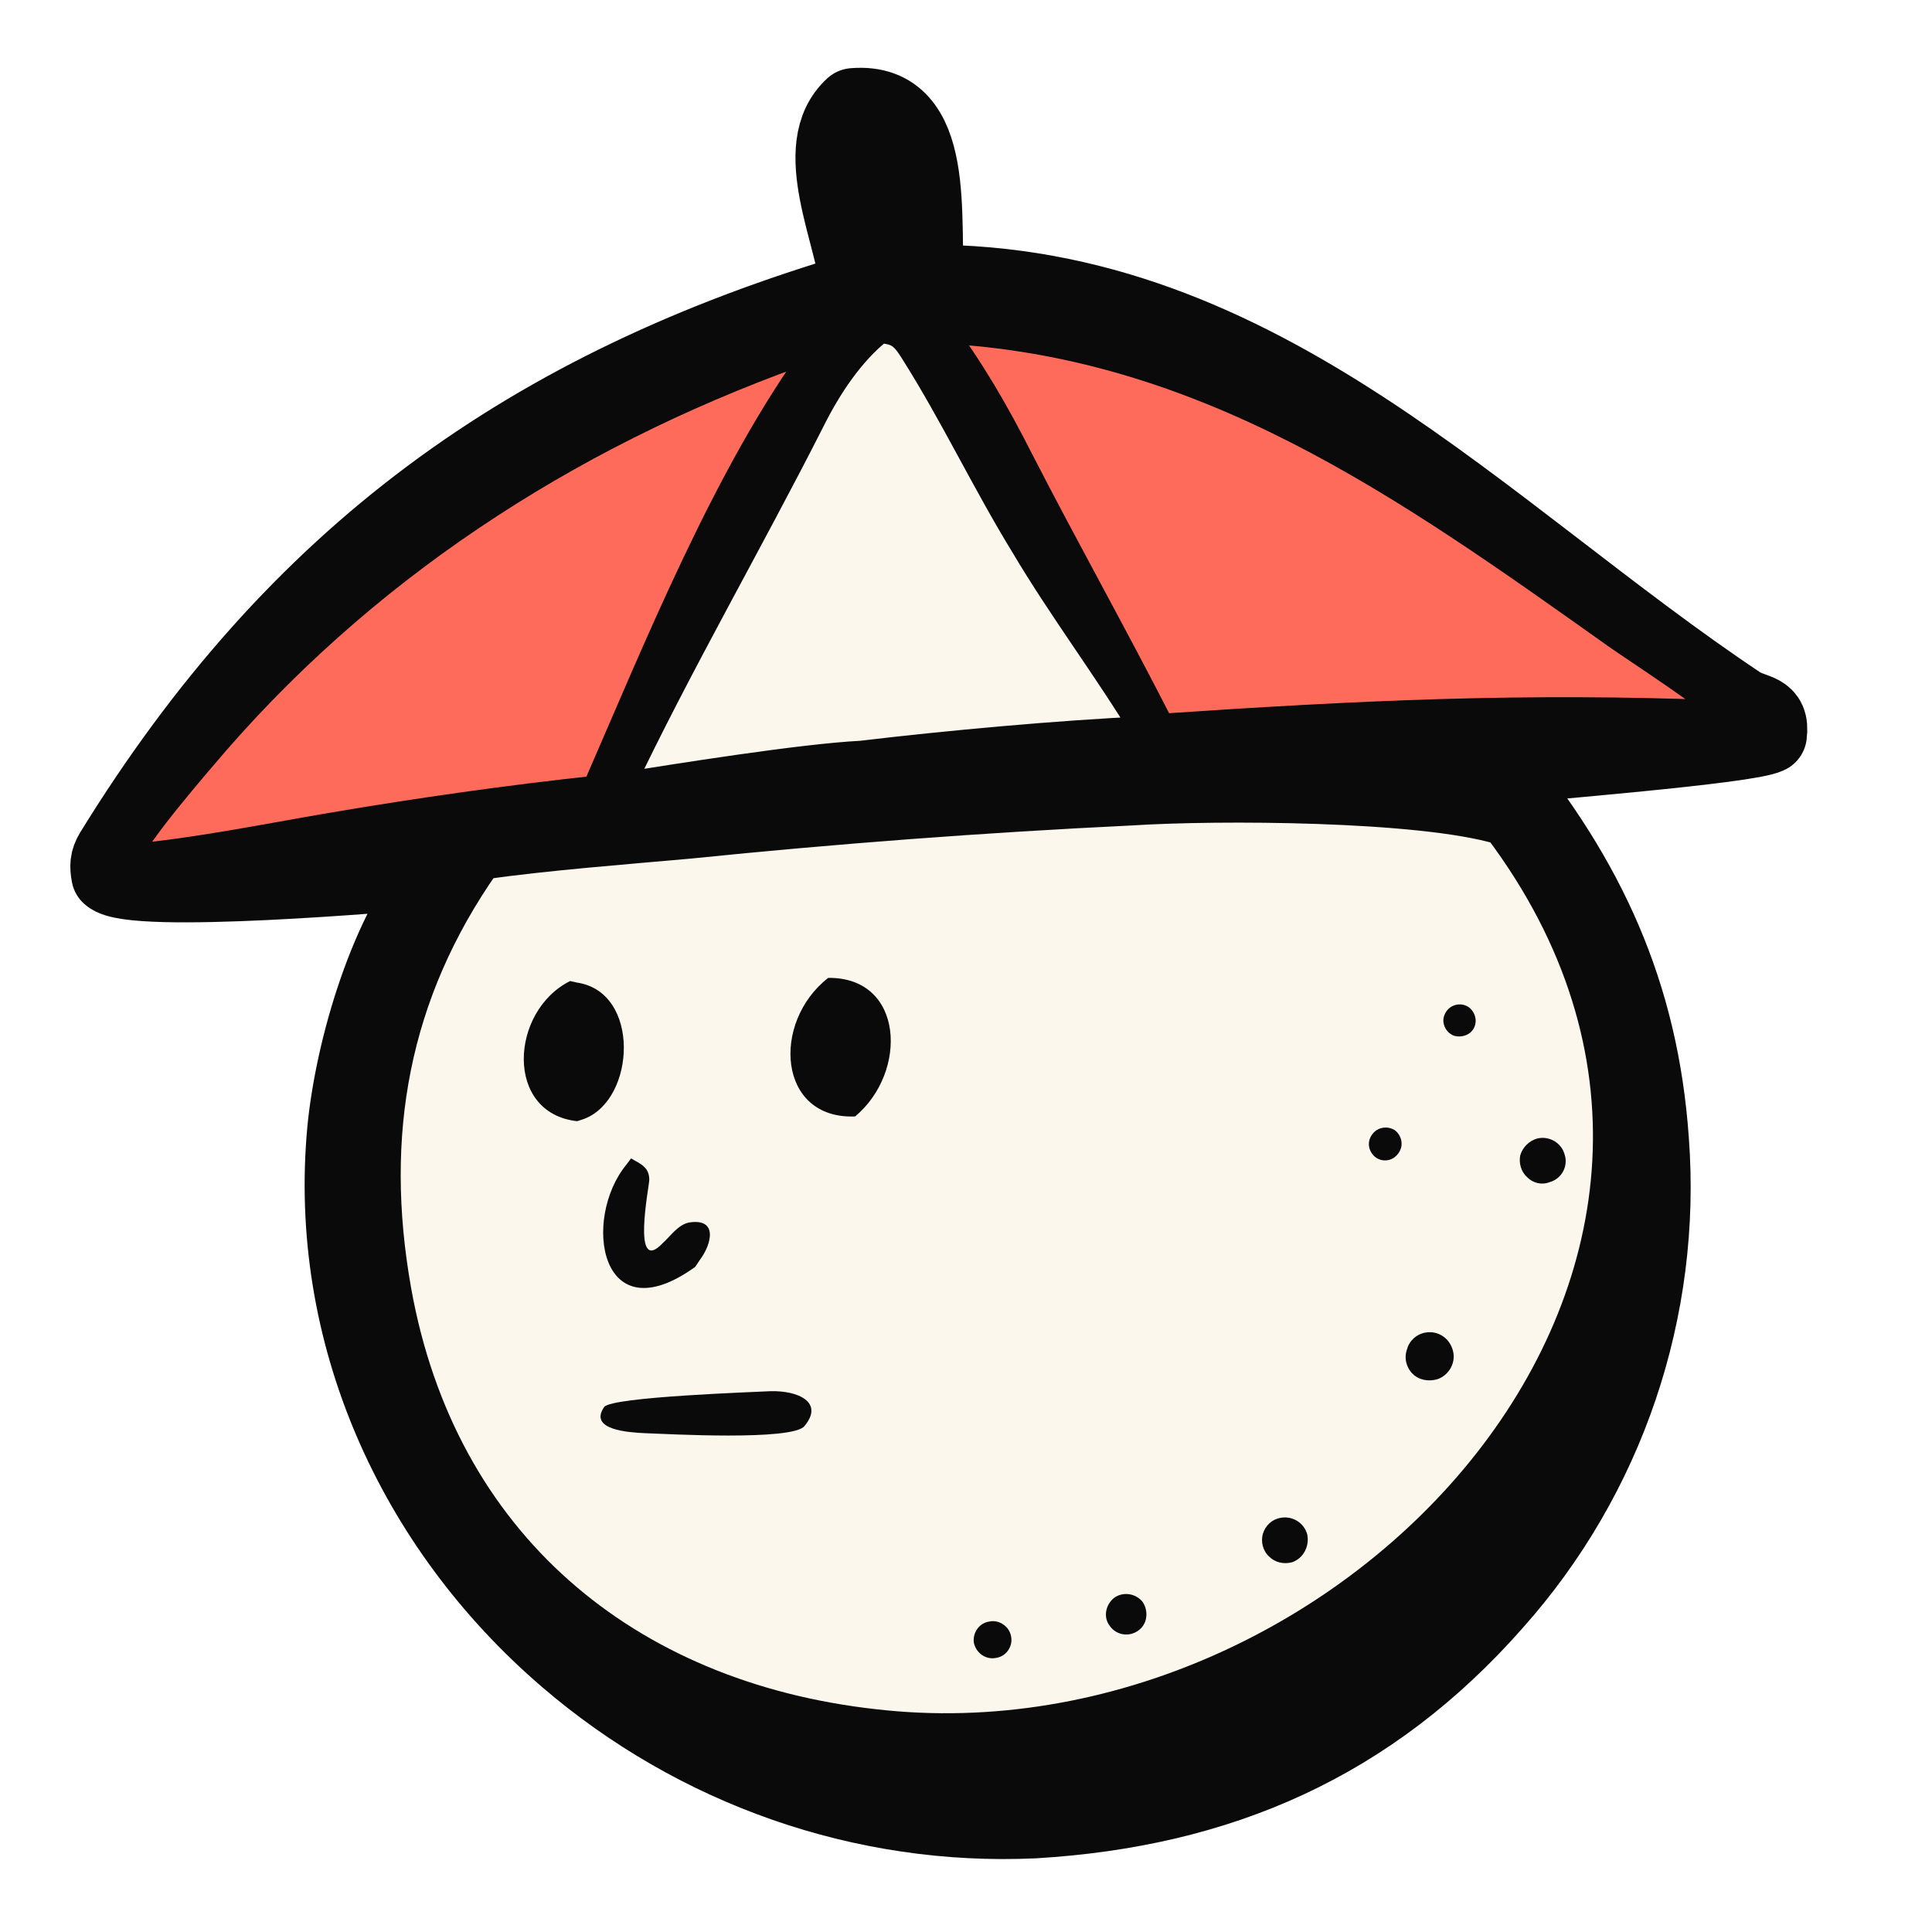
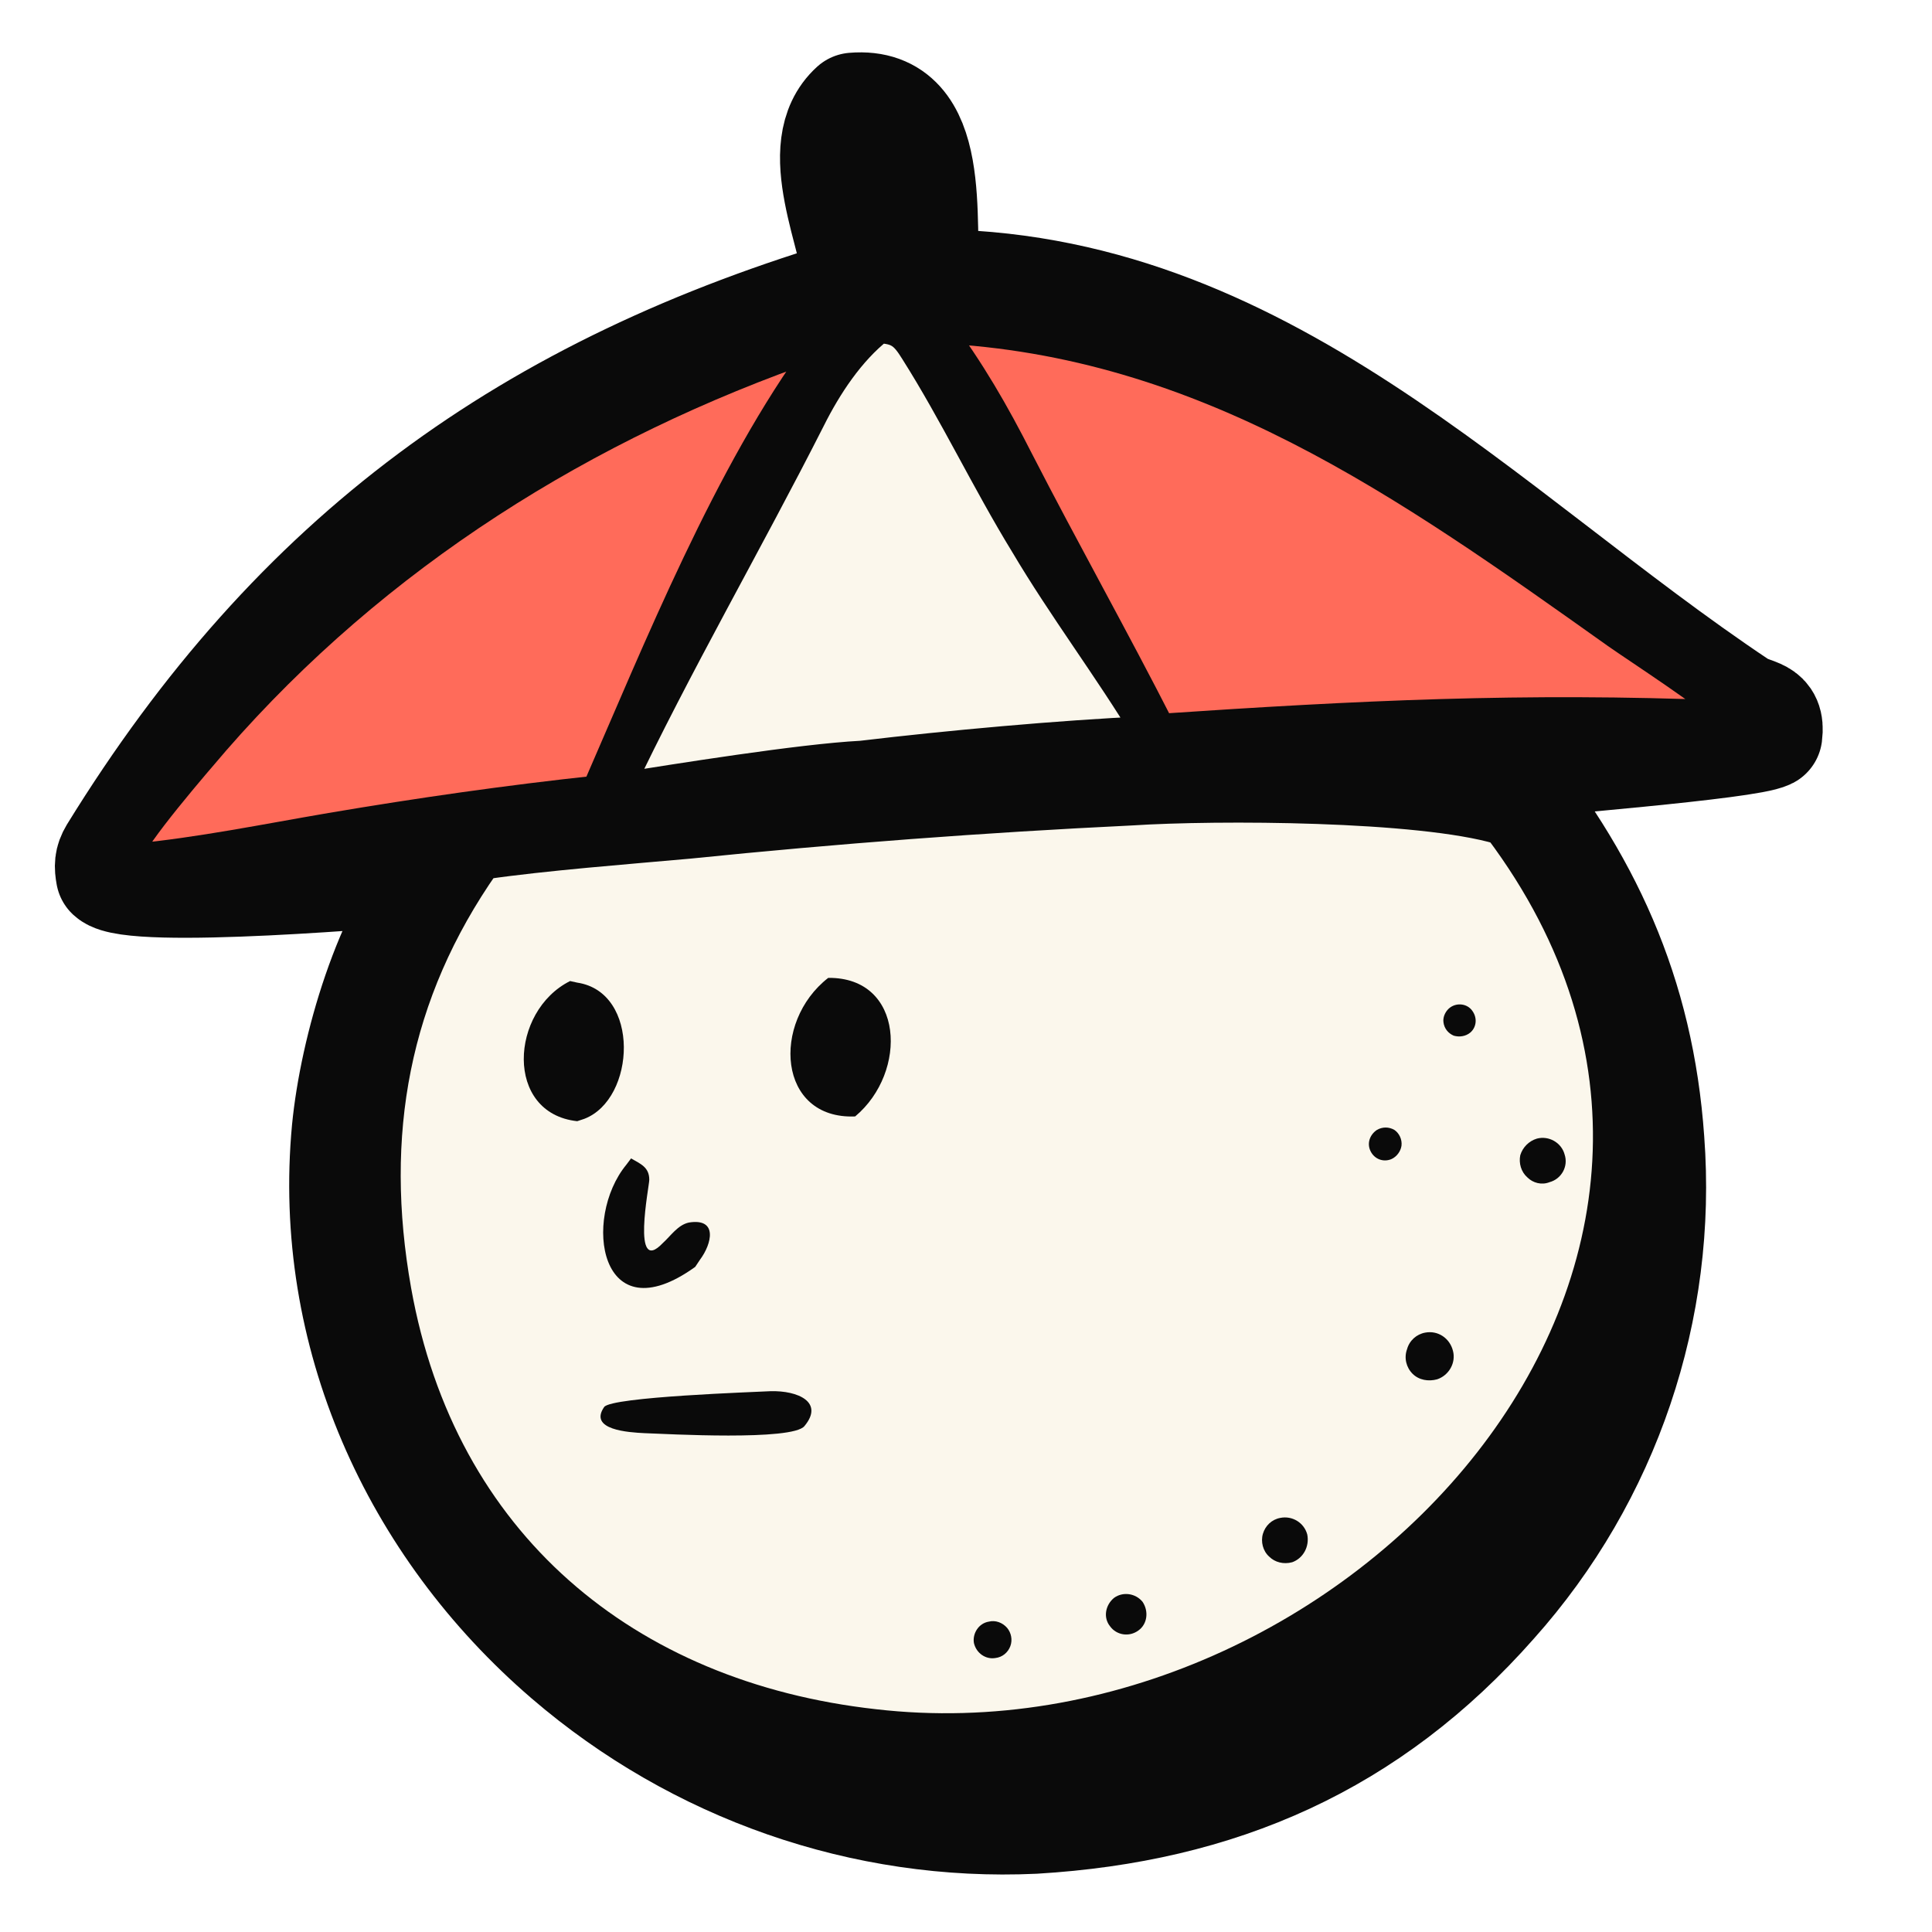
<svg xmlns="http://www.w3.org/2000/svg" viewBox="38 388 244 244">
-   <g data-outlined="1" fill="#0a0a0a" stroke="#0a0a0a" stroke-width="9.8" stroke-linejoin="round">
+   <g data-outlined="1" fill="#0a0a0a" stroke="#0a0a0a" stroke-width="13.7" stroke-linejoin="round">
    <path d="M145.8 401.5C156.5 400.6 154.2 416 154.9 423.8C197.3 423.6 225.1 455.3 257.6 477C259.6 478.3 261.7 477.7 261.3 480.8C258.8 482.1 231.9 484.2 226.7 484.8C238.4 499 245.1 513.5 246.4 532C248 553.3 240.9 574.4 226.6 590.4C211 608.1 192 616.4 168.6 617.8C147.1 618.8 126 611.4 109.6 597.3C90.3 580.7 79.3 556.3 81.7 530.7C82.7 520.5 87 505.6 93.9 497.7C87.6 498.3 54.7 501.1 51.9 498.5C51.7 497.4 51.7 496.7 52.3 495.7C75.4 458.2 104.8 437 146.6 424.7C145.9 417.5 140.2 406.6 145.8 401.5Z" />
    <path d="M180.9 490.3C191.7 489.6 217.3 489.7 227.4 492.7C268.9 548.1 208.7 612.8 148.4 605.8C117 602.3 93.7 582.9 88 551C84.5 531.3 87.7 513.5 99.2 497.1C106.8 496 117.2 495.2 125 494.5C143.6 492.6 162.2 491.2 180.9 490.3Z" />
    <path d="M142.6 511.5C152.2 511.4 152.7 523.4 146 529C136.2 529.4 135.4 517.1 142.6 511.5Z" />
    <path d="M110 511.9L110.9 512.1C118.9 513.3 118.3 526.8 111.8 529.3L110.9 529.6C101.7 528.6 102.4 515.7 110 511.9Z" />
    <path d="M135.3 563.7C138.8 563.6 142.1 565.1 139.6 568.1C138.1 570 122.2 569.1 119.4 569C117.4 568.9 112.3 568.6 114.3 565.7C115.2 564.4 133.6 563.8 135.3 563.7Z" />
    <path d="M117.7 534.3C118.9 535 120 535.4 120 537C120 537.8 117.7 549.2 121.7 545C122.7 544.1 123.6 542.7 125 542.4C128.7 541.8 127.9 545.1 126.4 547.1L125.8 548C113.7 556.7 111.5 541.9 117.1 535.1L117.7 534.3Z" />
    <path d="M156.4 429.4C190.3 431 215.6 449.1 242.2 468C244.6 469.7 255.1 476.5 256.3 478.2L255.6 478.4C230.3 477.4 209.7 478.4 184.5 480.1C178.7 468.7 172.4 457.5 166.6 446.2C163.5 440.1 160.5 434.9 156.4 429.4Z" />
    <path d="M141.1 431.5L141.5 431.6L141.6 432.2C130.1 447.8 121.2 470 113.4 487.9C102.2 489.1 91 490.7 79.8 492.6C71.6 494 63.3 495.7 55 496.5C54.4 496.4 54.7 496.5 54 496C54.8 493.4 62.7 484.3 65.1 481.5C85.5 458.1 111.8 441.6 141.1 431.5Z" />
    <path d="M149 429.4C151.5 429.5 152.3 430.2 153.6 432.3C158.6 440.2 162.6 448.7 167.5 456.7C172.3 464.8 178 472.3 182.9 480.4C171.9 480.9 157.7 482.2 146.8 483.5C139.1 483.9 123.6 486.4 116 487.6C123.4 472 132.5 456.3 140.3 440.9C142.4 436.7 145.3 432.3 149 429.4Z" />
  </g>
  <path fill="#0a0a0a" d="M145.8 401.5C156.5 400.6 154.2 416 154.9 423.8C197.3 423.6 225.1 455.3 257.6 477C259.6 478.3 261.7 477.7 261.3 480.8C258.8 482.1 231.9 484.2 226.7 484.8C238.4 499 245.1 513.5 246.4 532C248 553.3 240.9 574.4 226.6 590.4C211 608.1 192 616.4 168.6 617.8C147.1 618.8 126 611.4 109.6 597.3C90.3 580.7 79.3 556.3 81.7 530.7C82.7 520.5 87 505.6 93.9 497.7C87.6 498.3 54.7 501.1 51.9 498.5C51.7 497.4 51.7 496.7 52.3 495.7C75.4 458.2 104.8 437 146.6 424.7C145.9 417.5 140.2 406.6 145.8 401.5Z" />
  <path stroke="#0a0a0a" stroke-width="3.9" stroke-linejoin="round" fill="#fbf7ec" d="M180.9 490.3C191.7 489.6 217.3 489.7 227.4 492.7C268.9 548.1 208.7 612.8 148.4 605.8C117 602.3 93.7 582.9 88 551C84.5 531.3 87.7 513.5 99.2 497.1C106.8 496 117.2 495.2 125 494.5C143.6 492.6 162.2 491.2 180.9 490.3Z" />
  <path fill="#0a0a0a" d="M142.6 511.5C152.2 511.4 152.7 523.4 146 529C136.2 529.4 135.4 517.1 142.6 511.5Z" />
  <path fill="#0a0a0a" d="M110 511.9L110.9 512.1C118.9 513.3 118.3 526.8 111.8 529.3L110.9 529.6C101.7 528.6 102.4 515.7 110 511.9Z" />
  <path fill="#0a0a0a" d="M135.3 563.7C138.8 563.6 142.1 565.1 139.6 568.1C138.1 570 122.2 569.1 119.4 569C117.4 568.9 112.3 568.6 114.3 565.7C115.2 564.4 133.6 563.8 135.3 563.7Z" />
  <path fill="#0a0a0a" d="M117.7 534.3C118.9 535 120 535.4 120 537C120 537.8 117.7 549.2 121.7 545C122.7 544.1 123.6 542.7 125 542.4C128.7 541.8 127.9 545.1 126.4 547.1L125.8 548C113.7 556.7 111.5 541.9 117.1 535.1L117.7 534.3Z" />
  <path fill="#0a0a0a" d="M218 556.3C219.6 556 221.1 557 221.5 558.6C221.9 560.1 221 561.7 219.5 562.2C218.4 562.5 217.2 562.3 216.4 561.5C215.6 560.7 215.3 559.5 215.7 558.4C216 557.3 216.9 556.5 218 556.3Z" />
  <path fill="#0a0a0a" d="M232.1 531.8C233.6 531.4 235.2 532.3 235.6 533.8C236.1 535.3 235.2 536.9 233.7 537.3C232.7 537.7 231.6 537.4 230.9 536.7C230.1 536 229.8 534.9 230 533.9C230.3 532.9 231.1 532.1 232.1 531.8Z" />
  <path fill="#0a0a0a" d="M199.7 579.7C201.2 579.4 202.7 580.3 203.1 581.8C203.4 583.3 202.6 584.8 201.2 585.3C200.1 585.6 199 585.3 198.3 584.6C197.5 583.9 197.2 582.7 197.5 581.7C197.8 580.7 198.6 579.9 199.7 579.7Z" />
  <path fill="#0a0a0a" d="M178.7 589.8C179.8 589 181.4 589.2 182.3 590.3C183.1 591.5 182.9 593.1 181.8 593.9C180.6 594.8 179 594.5 178.2 593.4C177.3 592.3 177.6 590.7 178.7 589.8Z" />
  <path fill="#0a0a0a" d="M162.9 592.8C163.7 592.6 164.6 592.9 165.2 593.6C165.7 594.2 165.9 595.1 165.6 595.9C165.3 596.7 164.6 597.3 163.7 597.4C162.5 597.6 161.3 596.8 161 595.5C160.8 594.3 161.6 593 162.9 592.8Z" />
  <path fill="#0a0a0a" d="M211.9 530.7C212.6 530.3 213.4 530.3 214.1 530.7C214.7 531.1 215.1 531.9 215 532.7C214.9 533.4 214.4 534.1 213.7 534.4C212.7 534.8 211.6 534.4 211.1 533.4C210.6 532.4 211 531.3 211.9 530.7Z" />
  <path fill="#0a0a0a" d="M221.2 515.2C222.1 514.6 223.3 514.8 223.9 515.6C224.6 516.5 224.5 517.7 223.7 518.4C223.1 518.9 222.3 519 221.6 518.8C220.9 518.5 220.4 517.9 220.3 517.1C220.2 516.4 220.6 515.6 221.2 515.2Z" />
  <path stroke="#0a0a0a" stroke-width="3.9" stroke-linejoin="round" fill="#ff6b5a" d="M156.4 429.4C190.3 431 215.6 449.1 242.2 468C244.6 469.7 255.1 476.5 256.3 478.2L255.6 478.4C230.3 477.4 209.7 478.4 184.5 480.1C178.7 468.7 172.4 457.5 166.6 446.2C163.5 440.1 160.5 434.9 156.4 429.4Z" />
  <path stroke="#0a0a0a" stroke-width="3.9" stroke-linejoin="round" fill="#ff6b5a" d="M141.1 431.5L141.5 431.6L141.6 432.2C130.1 447.8 121.2 470 113.4 487.9C102.2 489.1 91 490.7 79.8 492.6C71.6 494 63.3 495.7 55 496.5C54.4 496.4 54.7 496.5 54 496C54.8 493.4 62.7 484.3 65.1 481.5C85.5 458.1 111.8 441.6 141.1 431.5Z" />
  <path stroke="#0a0a0a" stroke-width="3.9" stroke-linejoin="round" fill="#fbf7ec" d="M149 429.4C151.5 429.5 152.3 430.2 153.6 432.3C158.6 440.2 162.6 448.7 167.5 456.7C172.3 464.8 178 472.3 182.9 480.4C171.9 480.9 157.7 482.2 146.8 483.5C139.1 483.9 123.6 486.4 116 487.6C123.4 472 132.5 456.3 140.3 440.9C142.4 436.7 145.3 432.3 149 429.4Z" />
</svg>
